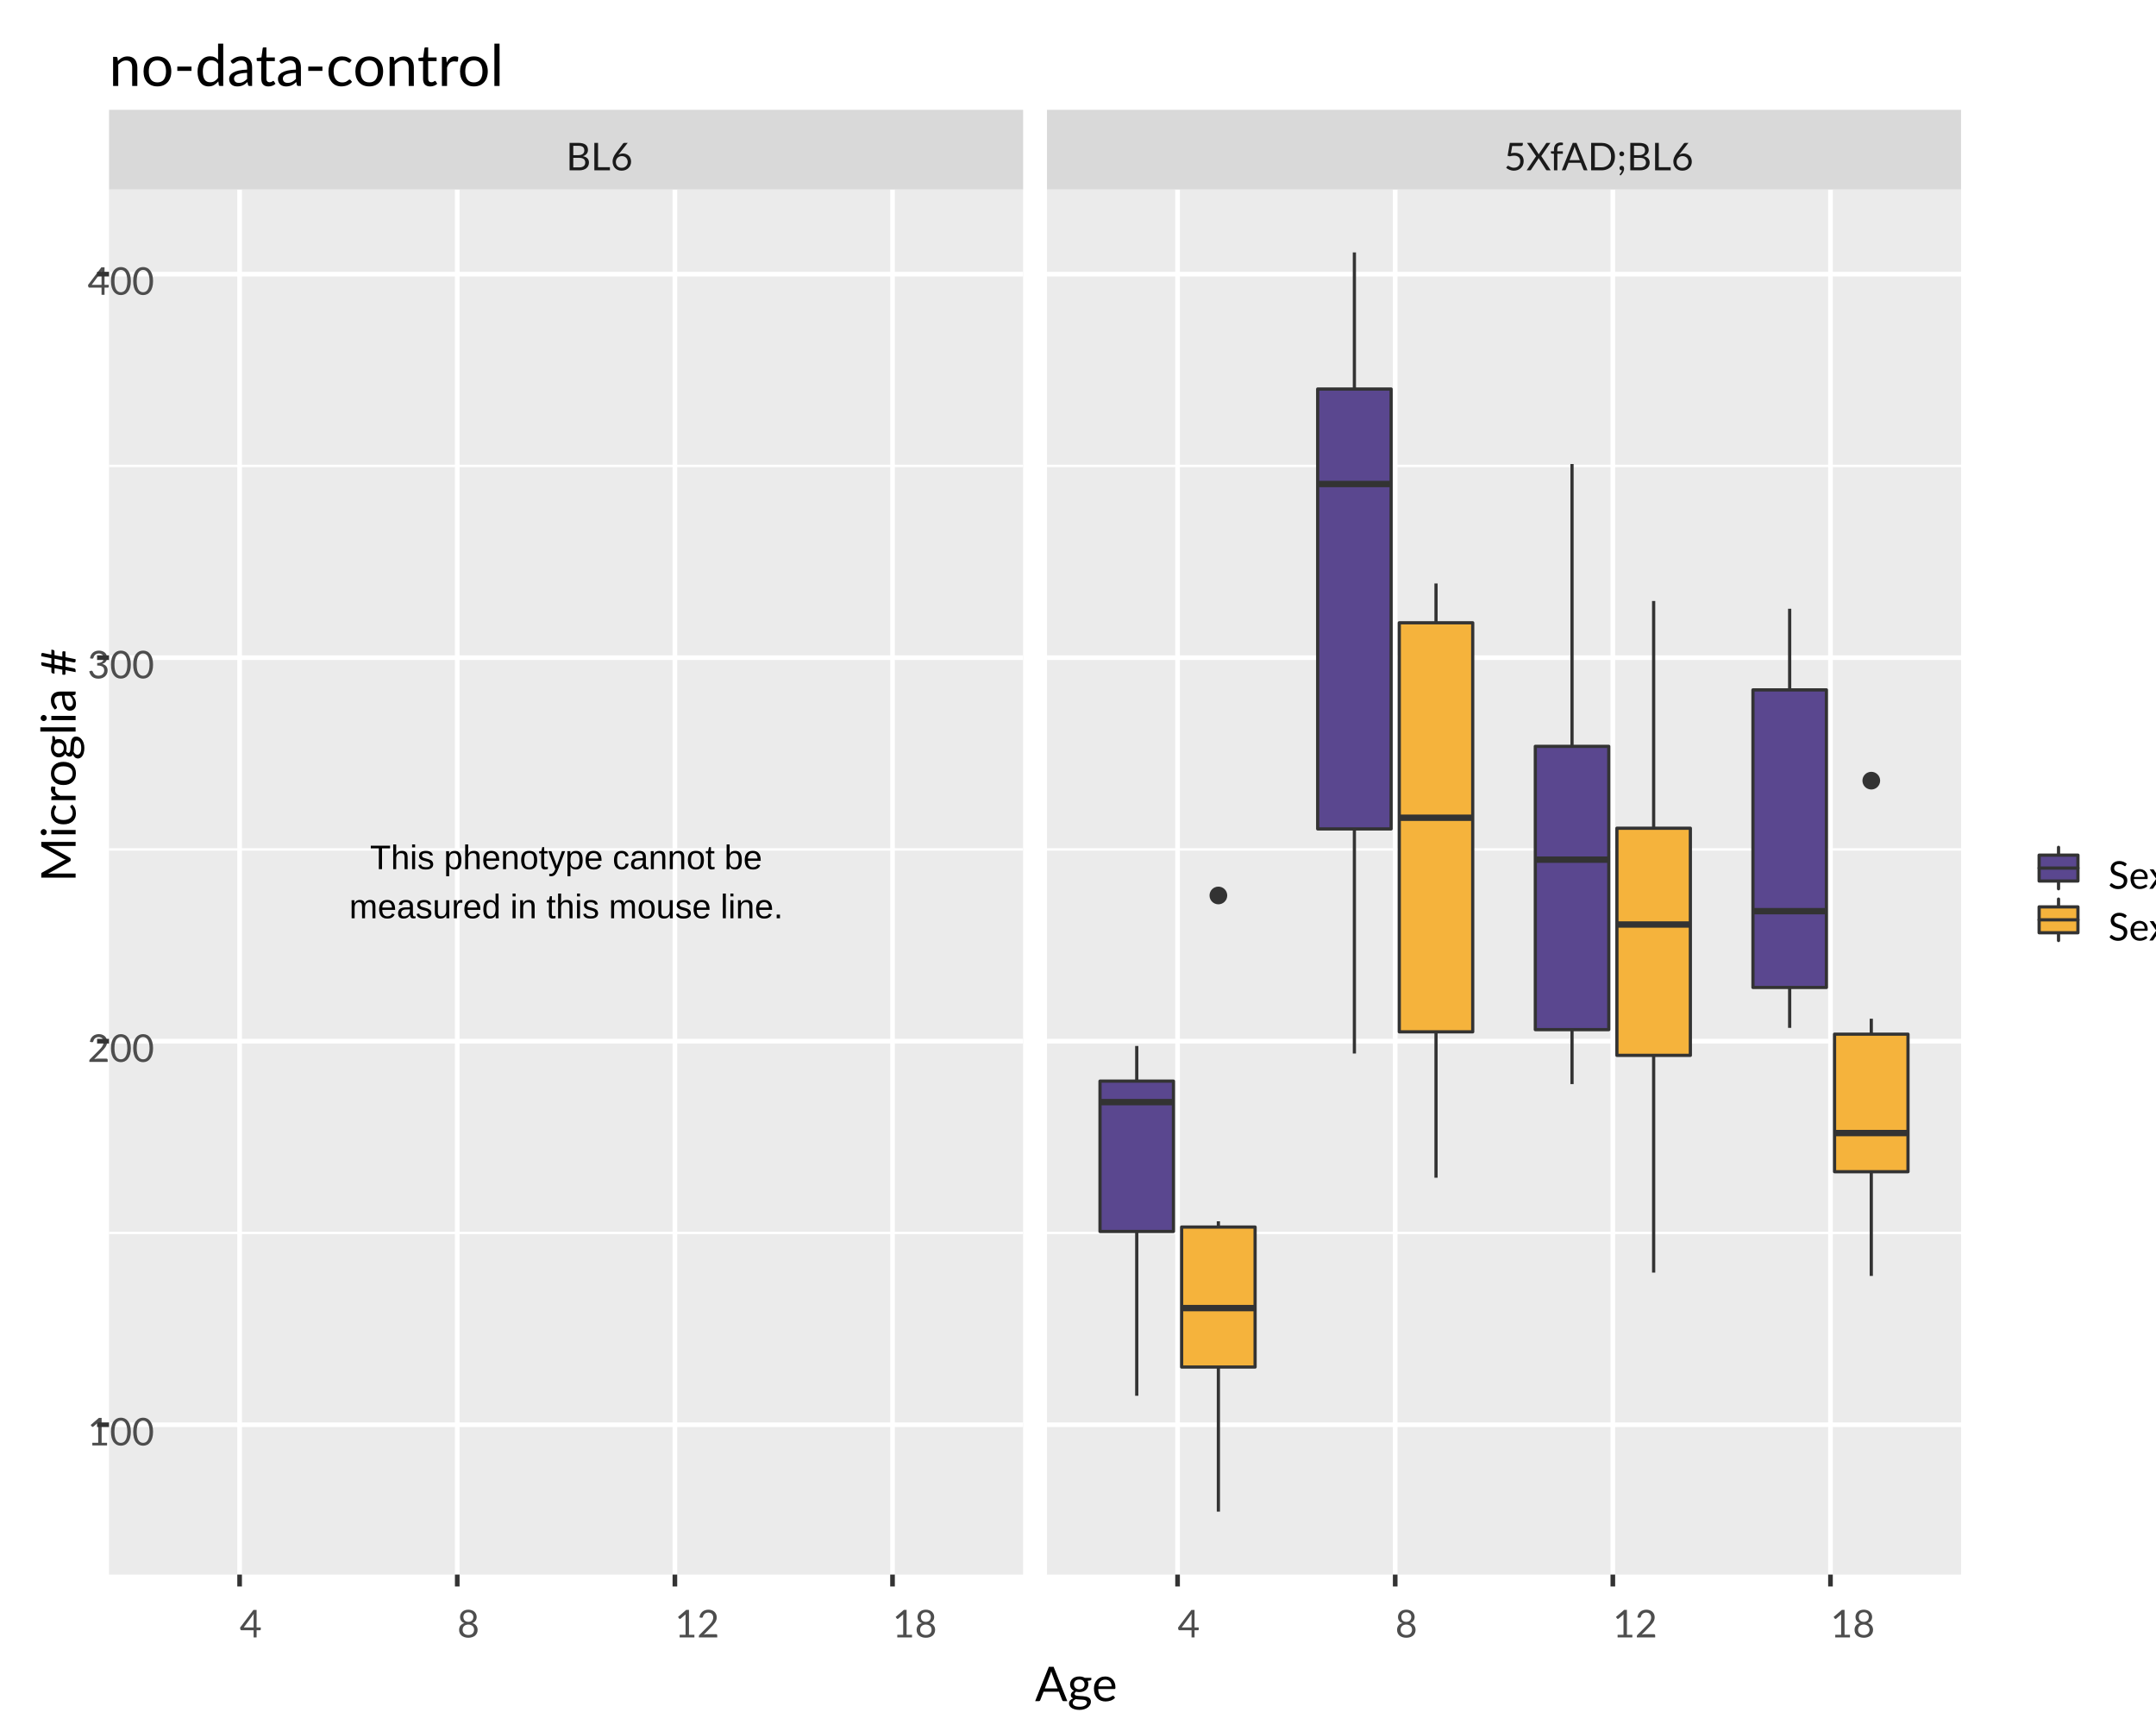
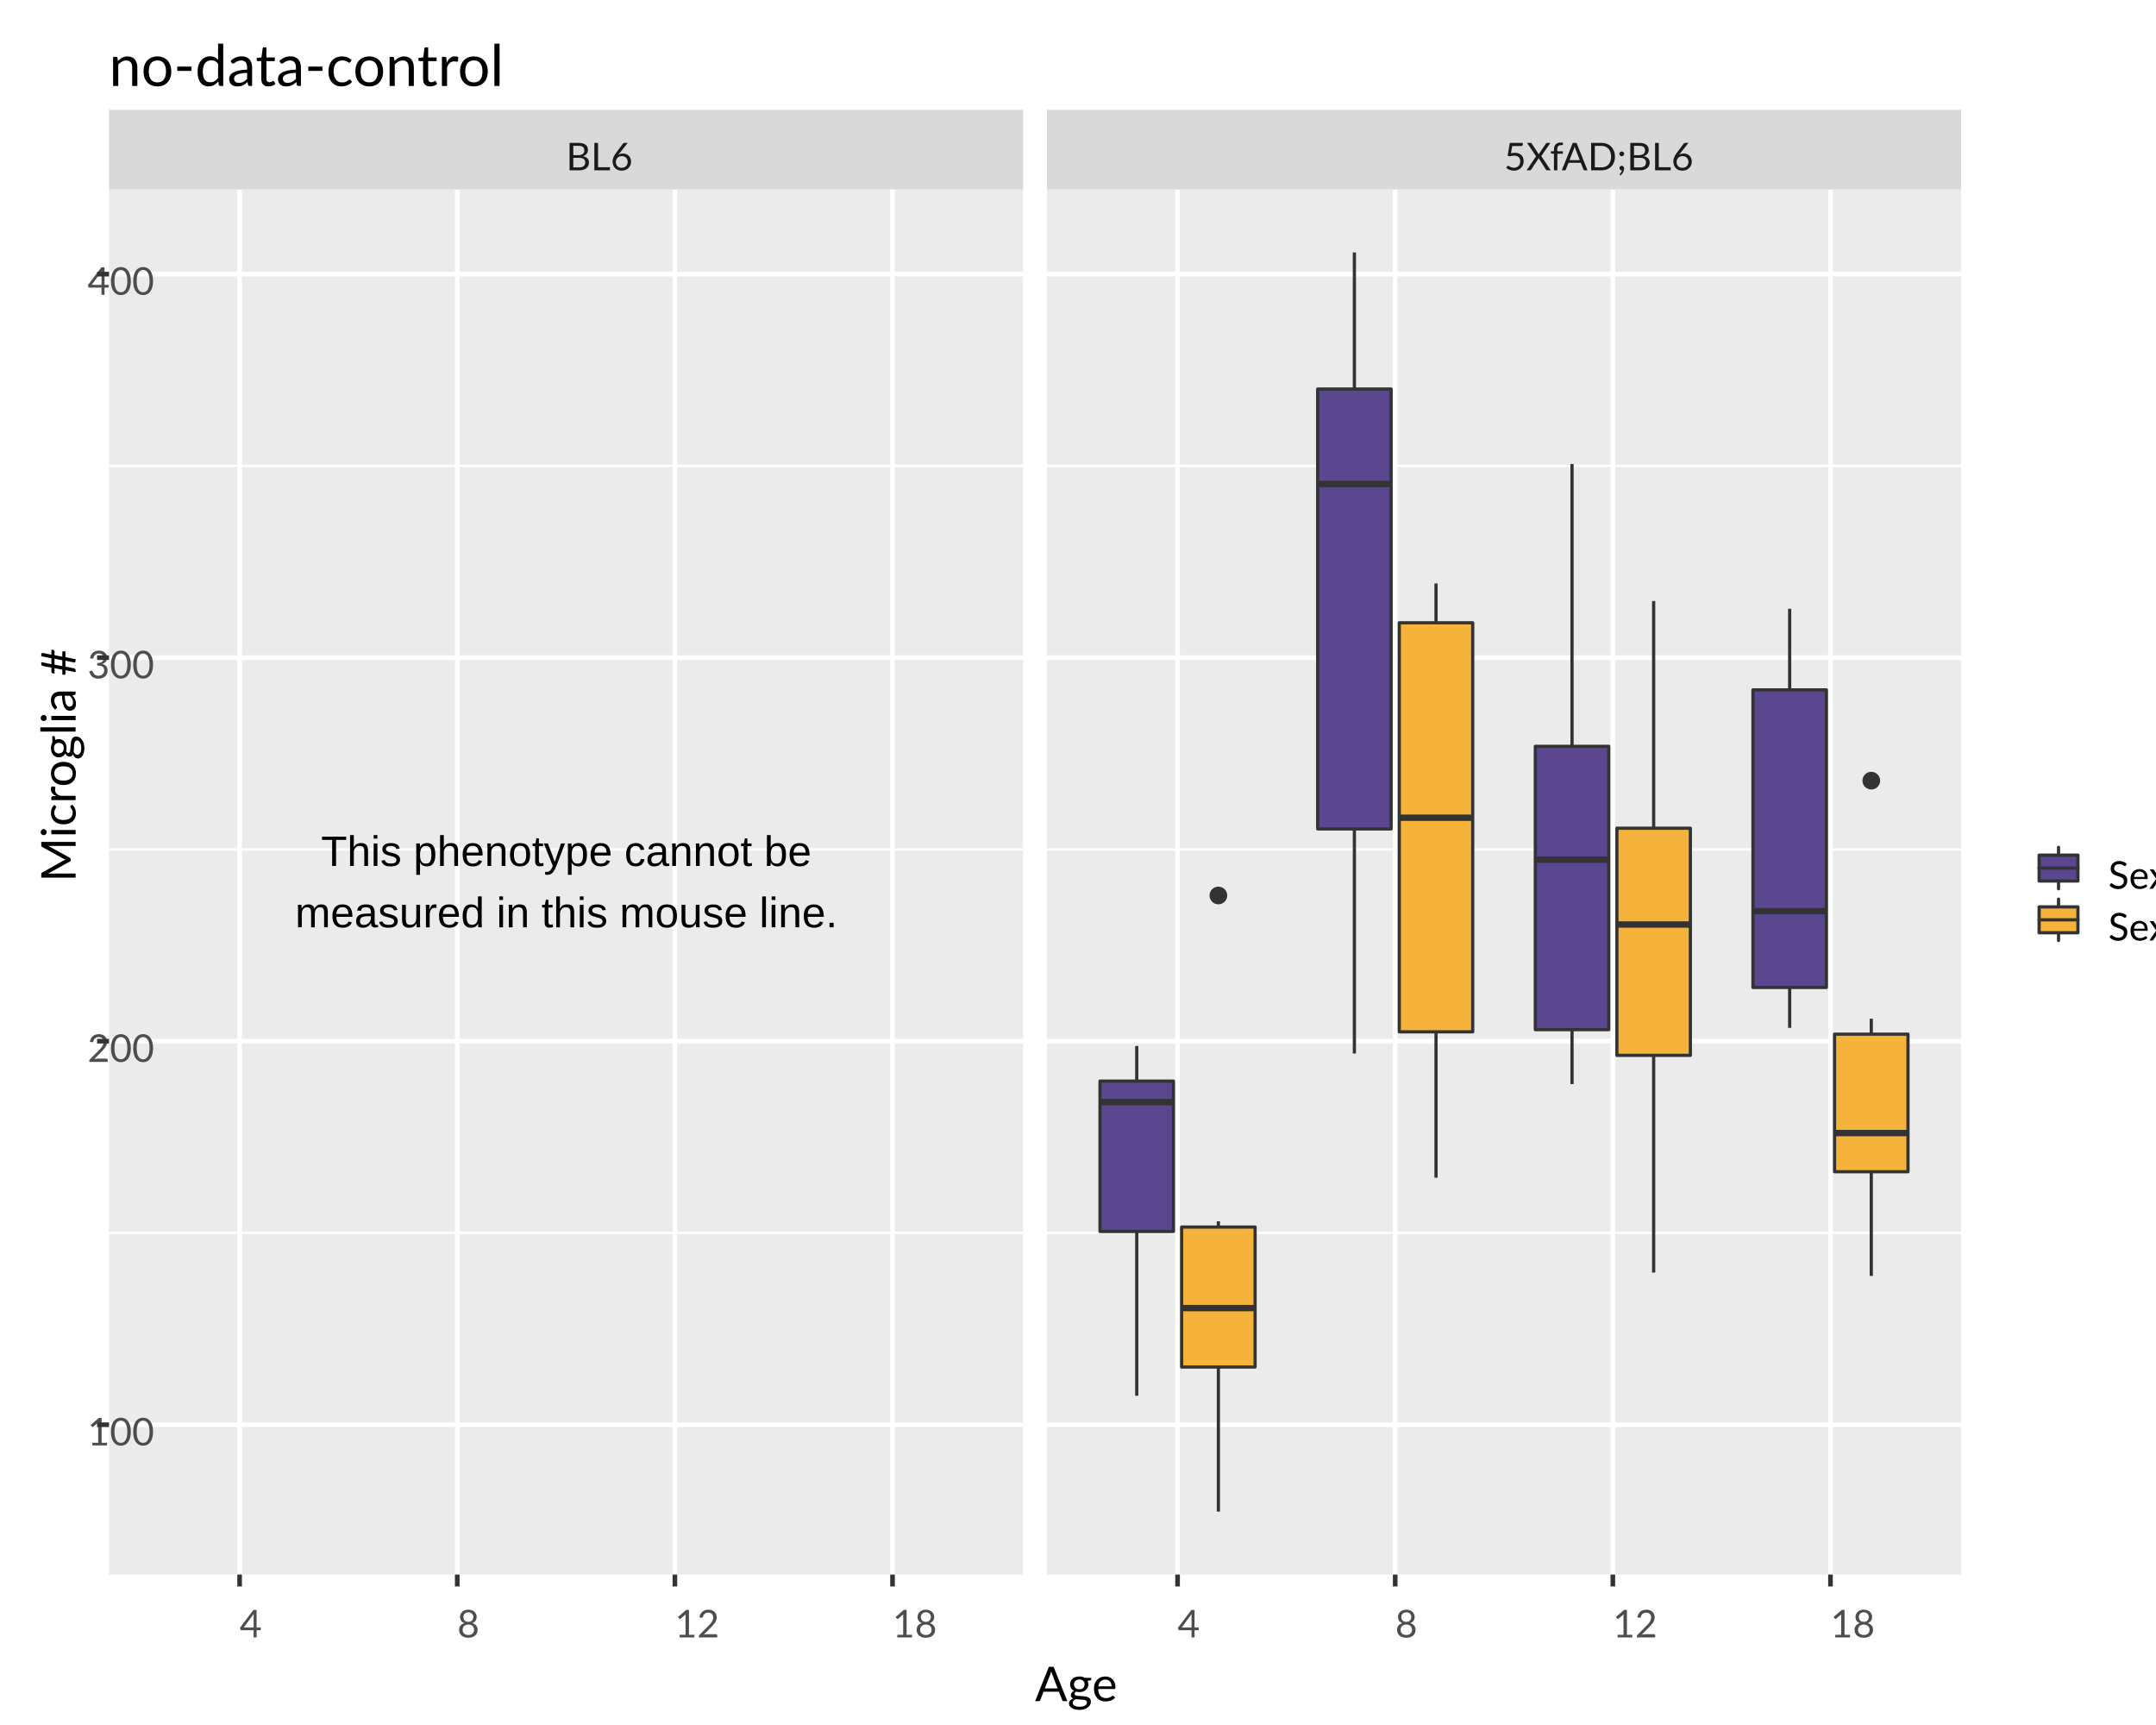
<svg xmlns="http://www.w3.org/2000/svg" viewBox="0 0 720.00 576.00">
  <defs>
    <style type="text/css">
    line, polyline, polygon, path, rect, circle {
      fill: none;
      stroke: #000000;
      stroke-linecap: round;
      stroke-linejoin: round;
      stroke-miterlimit: 10.00;
    }
  </style>
  </defs>
  <rect width="100%" height="100%" style="stroke: none; fill: #FFFFFF;" />
  <rect x="0.00" y="0.00" width="720.00" height="576.00" style="stroke-width: 1.55; stroke: #FFFFFF; fill: #FFFFFF;" />
  <defs>
    <clipPath id="cpMzYuNDF8MzQxLjY3fDUyNS43N3w2My4yNQ==">
      <rect x="36.41" y="63.25" width="305.26" height="462.52" />
    </clipPath>
  </defs>
  <rect x="36.41" y="63.25" width="305.26" height="462.52" style="stroke-width: 1.55; stroke: none; fill: #EBEBEB;" clip-path="url(#cpMzYuNDF8MzQxLjY3fDUyNS43N3w2My4yNQ==)" />
  <polyline points="36.41,411.70 341.67,411.70 " style="stroke-width: 0.78; stroke: #FFFFFF; stroke-linecap: butt;" clip-path="url(#cpMzYuNDF8MzQxLjY3fDUyNS43N3w2My4yNQ==)" />
  <polyline points="36.41,283.63 341.67,283.63 " style="stroke-width: 0.78; stroke: #FFFFFF; stroke-linecap: butt;" clip-path="url(#cpMzYuNDF8MzQxLjY3fDUyNS43N3w2My4yNQ==)" />
  <polyline points="36.41,155.57 341.67,155.57 " style="stroke-width: 0.78; stroke: #FFFFFF; stroke-linecap: butt;" clip-path="url(#cpMzYuNDF8MzQxLjY3fDUyNS43N3w2My4yNQ==)" />
  <polyline points="36.41,475.74 341.67,475.74 " style="stroke-width: 1.55; stroke: #FFFFFF; stroke-linecap: butt;" clip-path="url(#cpMzYuNDF8MzQxLjY3fDUyNS43N3w2My4yNQ==)" />
  <polyline points="36.41,347.67 341.67,347.67 " style="stroke-width: 1.55; stroke: #FFFFFF; stroke-linecap: butt;" clip-path="url(#cpMzYuNDF8MzQxLjY3fDUyNS43N3w2My4yNQ==)" />
  <polyline points="36.41,219.60 341.67,219.60 " style="stroke-width: 1.55; stroke: #FFFFFF; stroke-linecap: butt;" clip-path="url(#cpMzYuNDF8MzQxLjY3fDUyNS43N3w2My4yNQ==)" />
  <polyline points="36.41,91.53 341.67,91.53 " style="stroke-width: 1.55; stroke: #FFFFFF; stroke-linecap: butt;" clip-path="url(#cpMzYuNDF8MzQxLjY3fDUyNS43N3w2My4yNQ==)" />
  <polyline points="80.02,525.77 80.02,63.25 " style="stroke-width: 1.55; stroke: #FFFFFF; stroke-linecap: butt;" clip-path="url(#cpMzYuNDF8MzQxLjY3fDUyNS43N3w2My4yNQ==)" />
  <polyline points="152.70,525.77 152.70,63.25 " style="stroke-width: 1.55; stroke: #FFFFFF; stroke-linecap: butt;" clip-path="url(#cpMzYuNDF8MzQxLjY3fDUyNS43N3w2My4yNQ==)" />
  <polyline points="225.38,525.77 225.38,63.25 " style="stroke-width: 1.55; stroke: #FFFFFF; stroke-linecap: butt;" clip-path="url(#cpMzYuNDF8MzQxLjY3fDUyNS43N3w2My4yNQ==)" />
  <polyline points="298.06,525.77 298.06,63.25 " style="stroke-width: 1.55; stroke: #FFFFFF; stroke-linecap: butt;" clip-path="url(#cpMzYuNDF8MzQxLjY3fDUyNS43N3w2My4yNQ==)" />
  <g clip-path="url(#cpMzYuNDF8MzQxLjY3fDUyNS43N3w2My4yNQ==)">
-     <text x="123.58" y="290.23" style="font-size: 11.38px; font-family: Liberation Sans;" textLength="130.92px" lengthAdjust="spacingAndGlyphs">This phenotype cannot be</text>
+     <text x="107.23" y="289.16" style="font-size: 14.23px; font-family: Liberation Sans;" textLength="163.62px" lengthAdjust="spacingAndGlyphs">This phenotype cannot be</text>
  </g>
  <g clip-path="url(#cpMzYuNDF8MzQxLjY3fDUyNS43N3w2My4yNQ==)">
-     <text x="116.65" y="306.62" style="font-size: 11.38px; font-family: Liberation Sans;" textLength="144.78px" lengthAdjust="spacingAndGlyphs">measured in this mouse line.</text>
+     <text x="98.55" y="309.64" style="font-size: 14.23px; font-family: Liberation Sans;" textLength="180.97px" lengthAdjust="spacingAndGlyphs">measured in this mouse line.</text>
  </g>
  <defs>
    <clipPath id="cpMC4wMHw3MjAuMDB8NTc2LjAwfDAuMDA=">
      <rect x="0.00" y="0.00" width="720.00" height="576.00" />
    </clipPath>
  </defs>
  <defs>
    <clipPath id="cpMzQ5LjY0fDY1NC45MHw1MjUuNzd8NjMuMjU=">
      <rect x="349.64" y="63.25" width="305.26" height="462.52" />
    </clipPath>
  </defs>
  <rect x="349.64" y="63.25" width="305.26" height="462.52" style="stroke-width: 1.55; stroke: none; fill: #EBEBEB;" clip-path="url(#cpMzQ5LjY0fDY1NC45MHw1MjUuNzd8NjMuMjU=)" />
  <polyline points="349.64,411.70 654.90,411.70 " style="stroke-width: 0.78; stroke: #FFFFFF; stroke-linecap: butt;" clip-path="url(#cpMzQ5LjY0fDY1NC45MHw1MjUuNzd8NjMuMjU=)" />
  <polyline points="349.64,283.63 654.90,283.63 " style="stroke-width: 0.78; stroke: #FFFFFF; stroke-linecap: butt;" clip-path="url(#cpMzQ5LjY0fDY1NC45MHw1MjUuNzd8NjMuMjU=)" />
  <polyline points="349.64,155.57 654.90,155.57 " style="stroke-width: 0.78; stroke: #FFFFFF; stroke-linecap: butt;" clip-path="url(#cpMzQ5LjY0fDY1NC45MHw1MjUuNzd8NjMuMjU=)" />
  <polyline points="349.64,475.74 654.90,475.74 " style="stroke-width: 1.55; stroke: #FFFFFF; stroke-linecap: butt;" clip-path="url(#cpMzQ5LjY0fDY1NC45MHw1MjUuNzd8NjMuMjU=)" />
  <polyline points="349.64,347.67 654.90,347.67 " style="stroke-width: 1.55; stroke: #FFFFFF; stroke-linecap: butt;" clip-path="url(#cpMzQ5LjY0fDY1NC45MHw1MjUuNzd8NjMuMjU=)" />
  <polyline points="349.64,219.60 654.90,219.60 " style="stroke-width: 1.55; stroke: #FFFFFF; stroke-linecap: butt;" clip-path="url(#cpMzQ5LjY0fDY1NC45MHw1MjUuNzd8NjMuMjU=)" />
  <polyline points="349.64,91.53 654.90,91.53 " style="stroke-width: 1.55; stroke: #FFFFFF; stroke-linecap: butt;" clip-path="url(#cpMzQ5LjY0fDY1NC45MHw1MjUuNzd8NjMuMjU=)" />
  <polyline points="393.25,525.77 393.25,63.25 " style="stroke-width: 1.55; stroke: #FFFFFF; stroke-linecap: butt;" clip-path="url(#cpMzQ5LjY0fDY1NC45MHw1MjUuNzd8NjMuMjU=)" />
  <polyline points="465.93,525.77 465.93,63.25 " style="stroke-width: 1.55; stroke: #FFFFFF; stroke-linecap: butt;" clip-path="url(#cpMzQ5LjY0fDY1NC45MHw1MjUuNzd8NjMuMjU=)" />
  <polyline points="538.61,525.77 538.61,63.25 " style="stroke-width: 1.55; stroke: #FFFFFF; stroke-linecap: butt;" clip-path="url(#cpMzQ5LjY0fDY1NC45MHw1MjUuNzd8NjMuMjU=)" />
  <polyline points="611.29,525.77 611.29,63.25 " style="stroke-width: 1.55; stroke: #FFFFFF; stroke-linecap: butt;" clip-path="url(#cpMzQ5LjY0fDY1NC45MHw1MjUuNzd8NjMuMjU=)" />
  <line x1="379.62" y1="361.00" x2="379.62" y2="349.26" style="stroke-width: 1.07; stroke: #333333; stroke-linecap: butt;" clip-path="url(#cpMzQ5LjY0fDY1NC45MHw1MjUuNzd8NjMuMjU=)" />
  <line x1="379.62" y1="411.20" x2="379.62" y2="466.06" style="stroke-width: 1.07; stroke: #333333; stroke-linecap: butt;" clip-path="url(#cpMzQ5LjY0fDY1NC45MHw1MjUuNzd8NjMuMjU=)" />
  <polygon points="367.35,361.00 367.35,411.20 391.88,411.20 391.88,361.00 367.35,361.00 " style="stroke-width: 1.07; stroke: #333333; fill: #5A478F;" clip-path="url(#cpMzQ5LjY0fDY1NC45MHw1MjUuNzd8NjMuMjU=)" />
  <line x1="367.35" y1="368.01" x2="391.88" y2="368.01" style="stroke-width: 2.13; stroke: #333333; stroke-linecap: butt;" clip-path="url(#cpMzQ5LjY0fDY1NC45MHw1MjUuNzd8NjMuMjU=)" />
  <circle cx="406.88" cy="299.01" r="1.95pt" style="stroke-width: 0.71; stroke: #333333; fill: #333333;" clip-path="url(#cpMzQ5LjY0fDY1NC45MHw1MjUuNzd8NjMuMjU=)" />
  <line x1="406.88" y1="409.73" x2="406.88" y2="407.81" style="stroke-width: 1.07; stroke: #333333; stroke-linecap: butt;" clip-path="url(#cpMzQ5LjY0fDY1NC45MHw1MjUuNzd8NjMuMjU=)" />
  <line x1="406.88" y1="456.47" x2="406.88" y2="504.74" style="stroke-width: 1.07; stroke: #333333; stroke-linecap: butt;" clip-path="url(#cpMzQ5LjY0fDY1NC45MHw1MjUuNzd8NjMuMjU=)" />
  <polygon points="394.61,409.73 394.61,456.47 419.14,456.47 419.14,409.73 394.61,409.73 " style="stroke-width: 1.07; stroke: #333333; fill: #F5B33C;" clip-path="url(#cpMzQ5LjY0fDY1NC45MHw1MjUuNzd8NjMuMjU=)" />
  <line x1="394.61" y1="436.79" x2="419.14" y2="436.79" style="stroke-width: 2.13; stroke: #333333; stroke-linecap: butt;" clip-path="url(#cpMzQ5LjY0fDY1NC45MHw1MjUuNzd8NjMuMjU=)" />
  <line x1="452.30" y1="129.90" x2="452.30" y2="84.28" style="stroke-width: 1.07; stroke: #333333; stroke-linecap: butt;" clip-path="url(#cpMzQ5LjY0fDY1NC45MHw1MjUuNzd8NjMuMjU=)" />
  <line x1="452.30" y1="276.78" x2="452.30" y2="351.79" style="stroke-width: 1.07; stroke: #333333; stroke-linecap: butt;" clip-path="url(#cpMzQ5LjY0fDY1NC45MHw1MjUuNzd8NjMuMjU=)" />
  <polygon points="440.04,129.90 440.04,276.78 464.57,276.78 464.57,129.90 440.04,129.90 " style="stroke-width: 1.07; stroke: #333333; fill: #5A478F;" clip-path="url(#cpMzQ5LjY0fDY1NC45MHw1MjUuNzd8NjMuMjU=)" />
  <line x1="440.04" y1="161.61" x2="464.57" y2="161.61" style="stroke-width: 2.13; stroke: #333333; stroke-linecap: butt;" clip-path="url(#cpMzQ5LjY0fDY1NC45MHw1MjUuNzd8NjMuMjU=)" />
  <line x1="479.56" y1="207.96" x2="479.56" y2="194.83" style="stroke-width: 1.07; stroke: #333333; stroke-linecap: butt;" clip-path="url(#cpMzQ5LjY0fDY1NC45MHw1MjUuNzd8NjMuMjU=)" />
  <line x1="479.56" y1="344.54" x2="479.56" y2="393.26" style="stroke-width: 1.07; stroke: #333333; stroke-linecap: butt;" clip-path="url(#cpMzQ5LjY0fDY1NC45MHw1MjUuNzd8NjMuMjU=)" />
  <polygon points="467.29,207.96 467.29,344.54 491.82,344.54 491.82,207.96 467.29,207.96 " style="stroke-width: 1.07; stroke: #333333; fill: #F5B33C;" clip-path="url(#cpMzQ5LjY0fDY1NC45MHw1MjUuNzd8NjMuMjU=)" />
  <line x1="467.29" y1="273.06" x2="491.82" y2="273.06" style="stroke-width: 2.13; stroke: #333333; stroke-linecap: butt;" clip-path="url(#cpMzQ5LjY0fDY1NC45MHw1MjUuNzd8NjMuMjU=)" />
  <line x1="524.98" y1="249.21" x2="524.98" y2="154.94" style="stroke-width: 1.07; stroke: #333333; stroke-linecap: butt;" clip-path="url(#cpMzQ5LjY0fDY1NC45MHw1MjUuNzd8NjMuMjU=)" />
  <line x1="524.98" y1="343.81" x2="524.98" y2="361.99" style="stroke-width: 1.07; stroke: #333333; stroke-linecap: butt;" clip-path="url(#cpMzQ5LjY0fDY1NC45MHw1MjUuNzd8NjMuMjU=)" />
  <polygon points="512.72,249.21 512.72,343.81 537.25,343.81 537.25,249.21 512.72,249.21 " style="stroke-width: 1.07; stroke: #333333; fill: #5A478F;" clip-path="url(#cpMzQ5LjY0fDY1NC45MHw1MjUuNzd8NjMuMjU=)" />
  <line x1="512.72" y1="287.04" x2="537.25" y2="287.04" style="stroke-width: 2.13; stroke: #333333; stroke-linecap: butt;" clip-path="url(#cpMzQ5LjY0fDY1NC45MHw1MjUuNzd8NjMuMjU=)" />
  <line x1="552.24" y1="276.55" x2="552.24" y2="200.68" style="stroke-width: 1.07; stroke: #333333; stroke-linecap: butt;" clip-path="url(#cpMzQ5LjY0fDY1NC45MHw1MjUuNzd8NjMuMjU=)" />
  <line x1="552.24" y1="352.40" x2="552.24" y2="424.94" style="stroke-width: 1.07; stroke: #333333; stroke-linecap: butt;" clip-path="url(#cpMzQ5LjY0fDY1NC45MHw1MjUuNzd8NjMuMjU=)" />
  <polygon points="539.97,276.55 539.97,352.40 564.50,352.40 564.50,276.55 539.97,276.55 " style="stroke-width: 1.07; stroke: #333333; fill: #F5B33C;" clip-path="url(#cpMzQ5LjY0fDY1NC45MHw1MjUuNzd8NjMuMjU=)" />
  <line x1="539.97" y1="308.70" x2="564.50" y2="308.70" style="stroke-width: 2.13; stroke: #333333; stroke-linecap: butt;" clip-path="url(#cpMzQ5LjY0fDY1NC45MHw1MjUuNzd8NjMuMjU=)" />
  <line x1="597.66" y1="230.36" x2="597.66" y2="203.27" style="stroke-width: 1.07; stroke: #333333; stroke-linecap: butt;" clip-path="url(#cpMzQ5LjY0fDY1NC45MHw1MjUuNzd8NjMuMjU=)" />
  <line x1="597.66" y1="329.73" x2="597.66" y2="343.21" style="stroke-width: 1.07; stroke: #333333; stroke-linecap: butt;" clip-path="url(#cpMzQ5LjY0fDY1NC45MHw1MjUuNzd8NjMuMjU=)" />
  <polygon points="585.40,230.36 585.40,329.73 609.93,329.73 609.93,230.36 585.40,230.36 " style="stroke-width: 1.07; stroke: #333333; fill: #5A478F;" clip-path="url(#cpMzQ5LjY0fDY1NC45MHw1MjUuNzd8NjMuMjU=)" />
  <line x1="585.40" y1="304.26" x2="609.93" y2="304.26" style="stroke-width: 2.13; stroke: #333333; stroke-linecap: butt;" clip-path="url(#cpMzQ5LjY0fDY1NC45MHw1MjUuNzd8NjMuMjU=)" />
  <circle cx="624.92" cy="260.67" r="1.95pt" style="stroke-width: 0.71; stroke: #333333; fill: #333333;" clip-path="url(#cpMzQ5LjY0fDY1NC45MHw1MjUuNzd8NjMuMjU=)" />
  <line x1="624.92" y1="345.32" x2="624.92" y2="340.16" style="stroke-width: 1.07; stroke: #333333; stroke-linecap: butt;" clip-path="url(#cpMzQ5LjY0fDY1NC45MHw1MjUuNzd8NjMuMjU=)" />
  <line x1="624.92" y1="391.25" x2="624.92" y2="426.05" style="stroke-width: 1.07; stroke: #333333; stroke-linecap: butt;" clip-path="url(#cpMzQ5LjY0fDY1NC45MHw1MjUuNzd8NjMuMjU=)" />
  <polygon points="612.65,345.32 612.65,391.25 637.18,391.25 637.18,345.32 612.65,345.32 " style="stroke-width: 1.07; stroke: #333333; fill: #F5B33C;" clip-path="url(#cpMzQ5LjY0fDY1NC45MHw1MjUuNzd8NjMuMjU=)" />
  <line x1="612.65" y1="378.34" x2="637.18" y2="378.34" style="stroke-width: 2.13; stroke: #333333; stroke-linecap: butt;" clip-path="url(#cpMzQ5LjY0fDY1NC45MHw1MjUuNzd8NjMuMjU=)" />
  <defs>
    <clipPath id="cpMC4wMHw3MjAuMDB8NTc2LjAwfDAuMDA=">
      <rect x="0.00" y="0.00" width="720.00" height="576.00" />
    </clipPath>
  </defs>
  <defs>
    <clipPath id="cpMzYuNDF8MzQxLjY3fDYzLjI1fDM2LjY4">
      <rect x="36.41" y="36.68" width="305.26" height="26.58" />
    </clipPath>
  </defs>
  <rect x="36.41" y="36.68" width="305.26" height="26.58" style="stroke-width: 1.55; stroke: none; fill: #D9D9D9;" clip-path="url(#cpMzYuNDF8MzQxLjY3fDYzLjI1fDM2LjY4)" />
  <g clip-path="url(#cpMzYuNDF8MzQxLjY3fDYzLjI1fDM2LjY4)">
    <text x="189.04" y="56.88" style="font-size: 12.80px; fill: #1A1A1A; font-family: Lato;" textLength="0.00px" lengthAdjust="spacingAndGlyphs">BL6</text>
  </g>
  <defs>
    <clipPath id="cpMC4wMHw3MjAuMDB8NTc2LjAwfDAuMDA=">
      <rect x="0.00" y="0.00" width="720.00" height="576.00" />
    </clipPath>
  </defs>
  <defs>
    <clipPath id="cpMzQ5LjY0fDY1NC45MHw2My4yNXwzNi42OA==">
      <rect x="349.64" y="36.68" width="305.26" height="26.58" />
    </clipPath>
  </defs>
  <rect x="349.64" y="36.68" width="305.26" height="26.58" style="stroke-width: 1.55; stroke: none; fill: #D9D9D9;" clip-path="url(#cpMzQ5LjY0fDY1NC45MHw2My4yNXwzNi42OA==)" />
  <g clip-path="url(#cpMzQ5LjY0fDY1NC45MHw2My4yNXwzNi42OA==)">
    <text x="502.27" y="56.88" style="font-size: 12.80px; fill: #1A1A1A; font-family: Lato;" textLength="0.00px" lengthAdjust="spacingAndGlyphs">5XfAD;BL6</text>
  </g>
  <defs>
    <clipPath id="cpMC4wMHw3MjAuMDB8NTc2LjAwfDAuMDA=">
      <rect x="0.00" y="0.00" width="720.00" height="576.00" />
    </clipPath>
  </defs>
  <polyline points="80.02,529.75 80.02,525.77 " style="stroke-width: 1.55; stroke: #333333; stroke-linecap: butt;" clip-path="url(#cpMC4wMHw3MjAuMDB8NTc2LjAwfDAuMDA=)" />
  <polyline points="152.70,529.75 152.70,525.77 " style="stroke-width: 1.55; stroke: #333333; stroke-linecap: butt;" clip-path="url(#cpMC4wMHw3MjAuMDB8NTc2LjAwfDAuMDA=)" />
  <polyline points="225.38,529.75 225.38,525.77 " style="stroke-width: 1.55; stroke: #333333; stroke-linecap: butt;" clip-path="url(#cpMC4wMHw3MjAuMDB8NTc2LjAwfDAuMDA=)" />
  <polyline points="298.06,529.75 298.06,525.77 " style="stroke-width: 1.55; stroke: #333333; stroke-linecap: butt;" clip-path="url(#cpMC4wMHw3MjAuMDB8NTc2LjAwfDAuMDA=)" />
  <g clip-path="url(#cpMC4wMHw3MjAuMDB8NTc2LjAwfDAuMDA=)">
    <text x="80.02" y="546.76" style="font-size: 12.80px; fill: #4D4D4D; font-family: Lato;" textLength="0.00px" lengthAdjust="spacingAndGlyphs">4</text>
  </g>
  <g clip-path="url(#cpMC4wMHw3MjAuMDB8NTc2LjAwfDAuMDA=)">
    <text x="152.70" y="546.76" style="font-size: 12.80px; fill: #4D4D4D; font-family: Lato;" textLength="0.00px" lengthAdjust="spacingAndGlyphs">8</text>
  </g>
  <g clip-path="url(#cpMC4wMHw3MjAuMDB8NTc2LjAwfDAuMDA=)">
    <text x="225.38" y="546.76" style="font-size: 12.80px; fill: #4D4D4D; font-family: Lato;" textLength="0.00px" lengthAdjust="spacingAndGlyphs">12</text>
  </g>
  <g clip-path="url(#cpMC4wMHw3MjAuMDB8NTc2LjAwfDAuMDA=)">
    <text x="298.06" y="546.76" style="font-size: 12.80px; fill: #4D4D4D; font-family: Lato;" textLength="0.00px" lengthAdjust="spacingAndGlyphs">18</text>
  </g>
  <polyline points="393.25,529.75 393.25,525.77 " style="stroke-width: 1.55; stroke: #333333; stroke-linecap: butt;" clip-path="url(#cpMC4wMHw3MjAuMDB8NTc2LjAwfDAuMDA=)" />
  <polyline points="465.93,529.75 465.93,525.77 " style="stroke-width: 1.55; stroke: #333333; stroke-linecap: butt;" clip-path="url(#cpMC4wMHw3MjAuMDB8NTc2LjAwfDAuMDA=)" />
  <polyline points="538.61,529.75 538.61,525.77 " style="stroke-width: 1.55; stroke: #333333; stroke-linecap: butt;" clip-path="url(#cpMC4wMHw3MjAuMDB8NTc2LjAwfDAuMDA=)" />
  <polyline points="611.29,529.75 611.29,525.77 " style="stroke-width: 1.55; stroke: #333333; stroke-linecap: butt;" clip-path="url(#cpMC4wMHw3MjAuMDB8NTc2LjAwfDAuMDA=)" />
  <g clip-path="url(#cpMC4wMHw3MjAuMDB8NTc2LjAwfDAuMDA=)">
    <text x="393.25" y="546.76" style="font-size: 12.80px; fill: #4D4D4D; font-family: Lato;" textLength="0.00px" lengthAdjust="spacingAndGlyphs">4</text>
  </g>
  <g clip-path="url(#cpMC4wMHw3MjAuMDB8NTc2LjAwfDAuMDA=)">
    <text x="465.93" y="546.76" style="font-size: 12.80px; fill: #4D4D4D; font-family: Lato;" textLength="0.00px" lengthAdjust="spacingAndGlyphs">8</text>
  </g>
  <g clip-path="url(#cpMC4wMHw3MjAuMDB8NTc2LjAwfDAuMDA=)">
    <text x="538.61" y="546.76" style="font-size: 12.80px; fill: #4D4D4D; font-family: Lato;" textLength="0.00px" lengthAdjust="spacingAndGlyphs">12</text>
  </g>
  <g clip-path="url(#cpMC4wMHw3MjAuMDB8NTc2LjAwfDAuMDA=)">
    <text x="611.29" y="546.76" style="font-size: 12.80px; fill: #4D4D4D; font-family: Lato;" textLength="0.00px" lengthAdjust="spacingAndGlyphs">18</text>
  </g>
  <g clip-path="url(#cpMC4wMHw3MjAuMDB8NTc2LjAwfDAuMDA=)">
    <text x="29.24" y="482.65" style="font-size: 12.80px; fill: #4D4D4D; font-family: Lato;" textLength="0.00px" lengthAdjust="spacingAndGlyphs">100</text>
  </g>
  <g clip-path="url(#cpMC4wMHw3MjAuMDB8NTc2LjAwfDAuMDA=)">
    <text x="29.24" y="354.58" style="font-size: 12.80px; fill: #4D4D4D; font-family: Lato;" textLength="0.00px" lengthAdjust="spacingAndGlyphs">200</text>
  </g>
  <g clip-path="url(#cpMC4wMHw3MjAuMDB8NTc2LjAwfDAuMDA=)">
    <text x="29.24" y="226.51" style="font-size: 12.80px; fill: #4D4D4D; font-family: Lato;" textLength="0.00px" lengthAdjust="spacingAndGlyphs">300</text>
  </g>
  <g clip-path="url(#cpMC4wMHw3MjAuMDB8NTc2LjAwfDAuMDA=)">
    <text x="29.24" y="98.44" style="font-size: 12.80px; fill: #4D4D4D; font-family: Lato;" textLength="0.00px" lengthAdjust="spacingAndGlyphs">400</text>
  </g>
  <polyline points="32.42,475.74 36.41,475.74 " style="stroke-width: 1.55; stroke: #333333; stroke-linecap: butt;" clip-path="url(#cpMC4wMHw3MjAuMDB8NTc2LjAwfDAuMDA=)" />
  <polyline points="32.42,347.67 36.41,347.67 " style="stroke-width: 1.55; stroke: #333333; stroke-linecap: butt;" clip-path="url(#cpMC4wMHw3MjAuMDB8NTc2LjAwfDAuMDA=)" />
  <polyline points="32.42,219.60 36.41,219.60 " style="stroke-width: 1.55; stroke: #333333; stroke-linecap: butt;" clip-path="url(#cpMC4wMHw3MjAuMDB8NTc2LjAwfDAuMDA=)" />
  <polyline points="32.42,91.53 36.41,91.53 " style="stroke-width: 1.55; stroke: #333333; stroke-linecap: butt;" clip-path="url(#cpMC4wMHw3MjAuMDB8NTc2LjAwfDAuMDA=)" />
  <g clip-path="url(#cpMC4wMHw3MjAuMDB8NTc2LjAwfDAuMDA=)">
    <text x="345.65" y="568.03" style="font-size: 16.00px; font-family: Lato;" textLength="0.00px" lengthAdjust="spacingAndGlyphs">Age</text>
  </g>
  <g clip-path="url(#cpMC4wMHw3MjAuMDB8NTc2LjAwfDAuMDA=)">
    <text transform="translate(25.25,294.51) rotate(-90)" style="font-size: 16.00px; font-family: Lato;" textLength="0.00px" lengthAdjust="spacingAndGlyphs">Microglia #</text>
  </g>
  <rect x="670.84" y="265.27" width="41.19" height="58.47" style="stroke-width: 1.55; stroke: none; fill: #FFFFFF;" clip-path="url(#cpMC4wMHw3MjAuMDB8NTc2LjAwfDAuMDA=)" />
  <polyline points="687.45,296.77 687.45,294.18 " style="stroke-width: 1.07; stroke: #333333;" clip-path="url(#cpMC4wMHw3MjAuMDB8NTc2LjAwfDAuMDA=)" />
  <polyline points="687.45,285.54 687.45,282.94 " style="stroke-width: 1.07; stroke: #333333;" clip-path="url(#cpMC4wMHw3MjAuMDB8NTc2LjAwfDAuMDA=)" />
  <rect x="680.97" y="285.54" width="12.96" height="8.64" style="stroke-width: 1.07; stroke: #333333; fill: #5A478F;" clip-path="url(#cpMC4wMHw3MjAuMDB8NTc2LjAwfDAuMDA=)" />
  <polyline points="680.97,289.86 693.93,289.86 " style="stroke-width: 1.07; stroke: #333333;" clip-path="url(#cpMC4wMHw3MjAuMDB8NTc2LjAwfDAuMDA=)" />
  <polyline points="687.45,314.05 687.45,311.46 " style="stroke-width: 1.07; stroke: #333333;" clip-path="url(#cpMC4wMHw3MjAuMDB8NTc2LjAwfDAuMDA=)" />
  <polyline points="687.45,302.82 687.45,300.22 " style="stroke-width: 1.07; stroke: #333333;" clip-path="url(#cpMC4wMHw3MjAuMDB8NTc2LjAwfDAuMDA=)" />
  <rect x="680.97" y="302.82" width="12.96" height="8.64" style="stroke-width: 1.07; stroke: #333333; fill: #F5B33C;" clip-path="url(#cpMC4wMHw3MjAuMDB8NTc2LjAwfDAuMDA=)" />
  <polyline points="680.97,307.14 693.93,307.14 " style="stroke-width: 1.07; stroke: #333333;" clip-path="url(#cpMC4wMHw3MjAuMDB8NTc2LjAwfDAuMDA=)" />
  <g clip-path="url(#cpMC4wMHw3MjAuMDB8NTc2LjAwfDAuMDA=)">
    <text x="704.06" y="296.77" style="font-size: 12.80px; font-family: Lato;" textLength="0.00px" lengthAdjust="spacingAndGlyphs">Sex: Female</text>
  </g>
  <g clip-path="url(#cpMC4wMHw3MjAuMDB8NTc2LjAwfDAuMDA=)">
    <text x="704.06" y="314.05" style="font-size: 12.80px; font-family: Lato;" textLength="0.00px" lengthAdjust="spacingAndGlyphs">Sex: Male</text>
  </g>
  <g clip-path="url(#cpMC4wMHw3MjAuMDB8NTc2LjAwfDAuMDA=)">
    <text x="36.41" y="28.71" style="font-size: 19.20px; font-family: Lato;" textLength="0.00px" lengthAdjust="spacingAndGlyphs">no-data-control</text>
  </g>
</svg>
